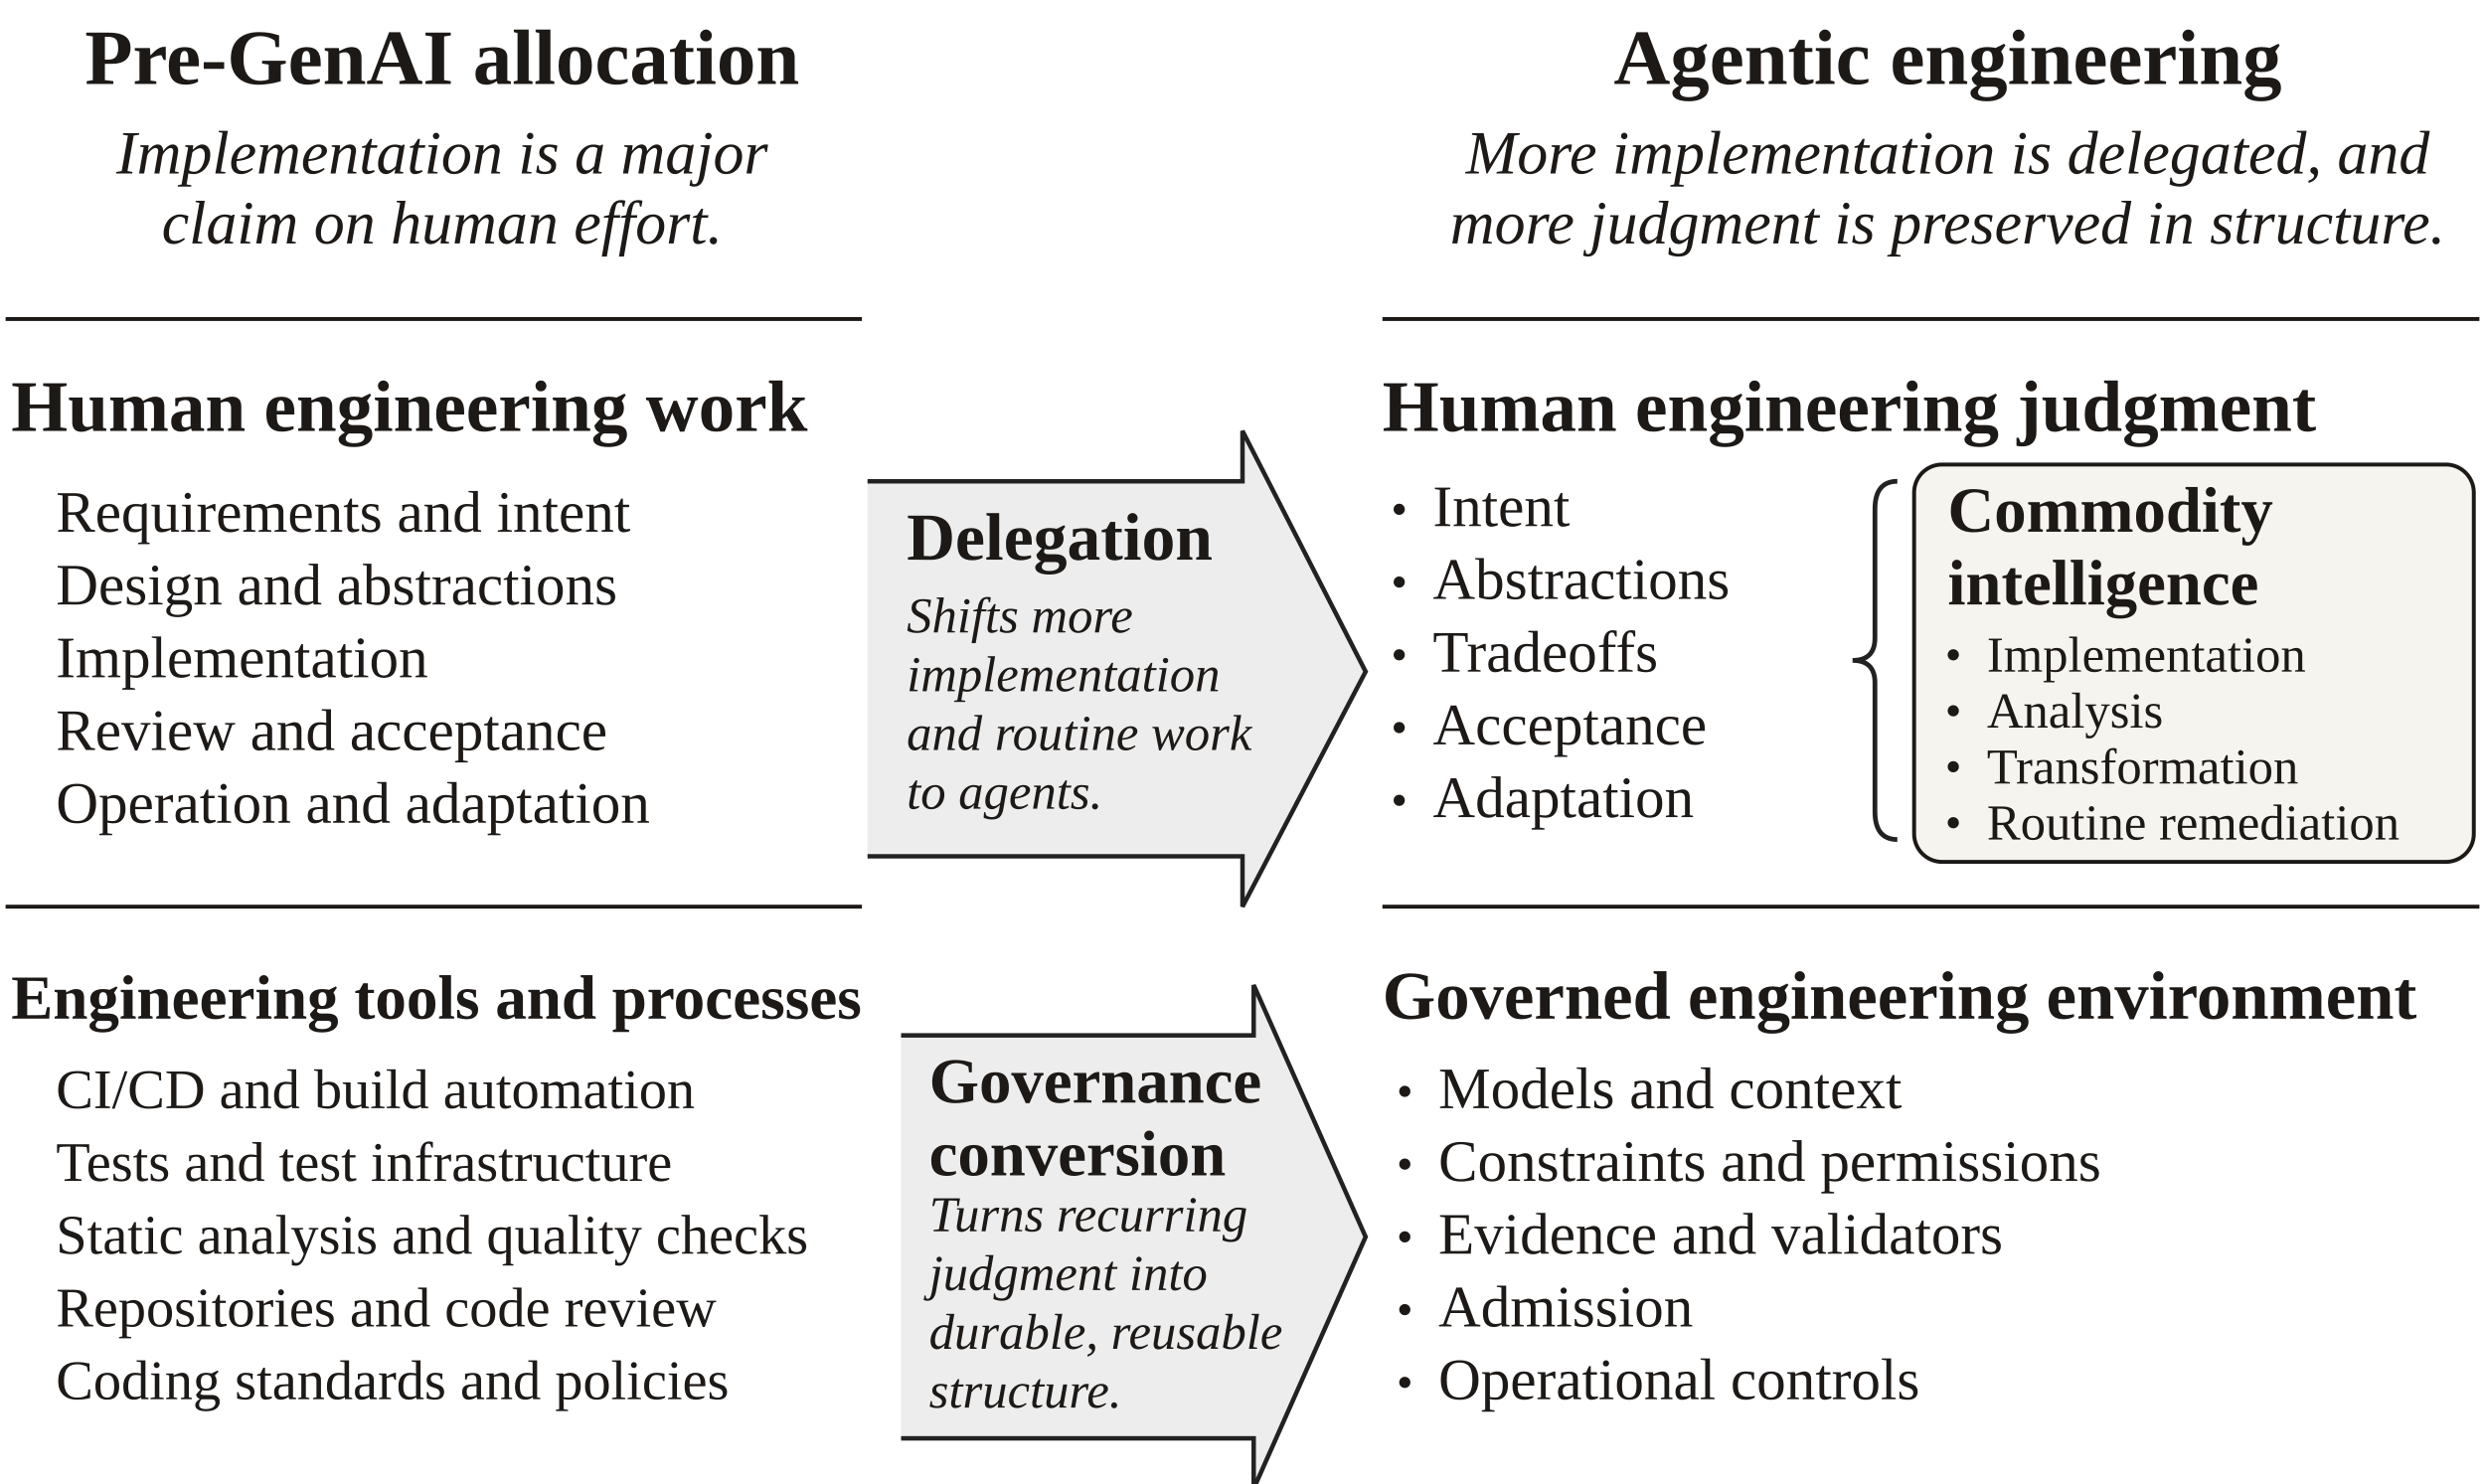
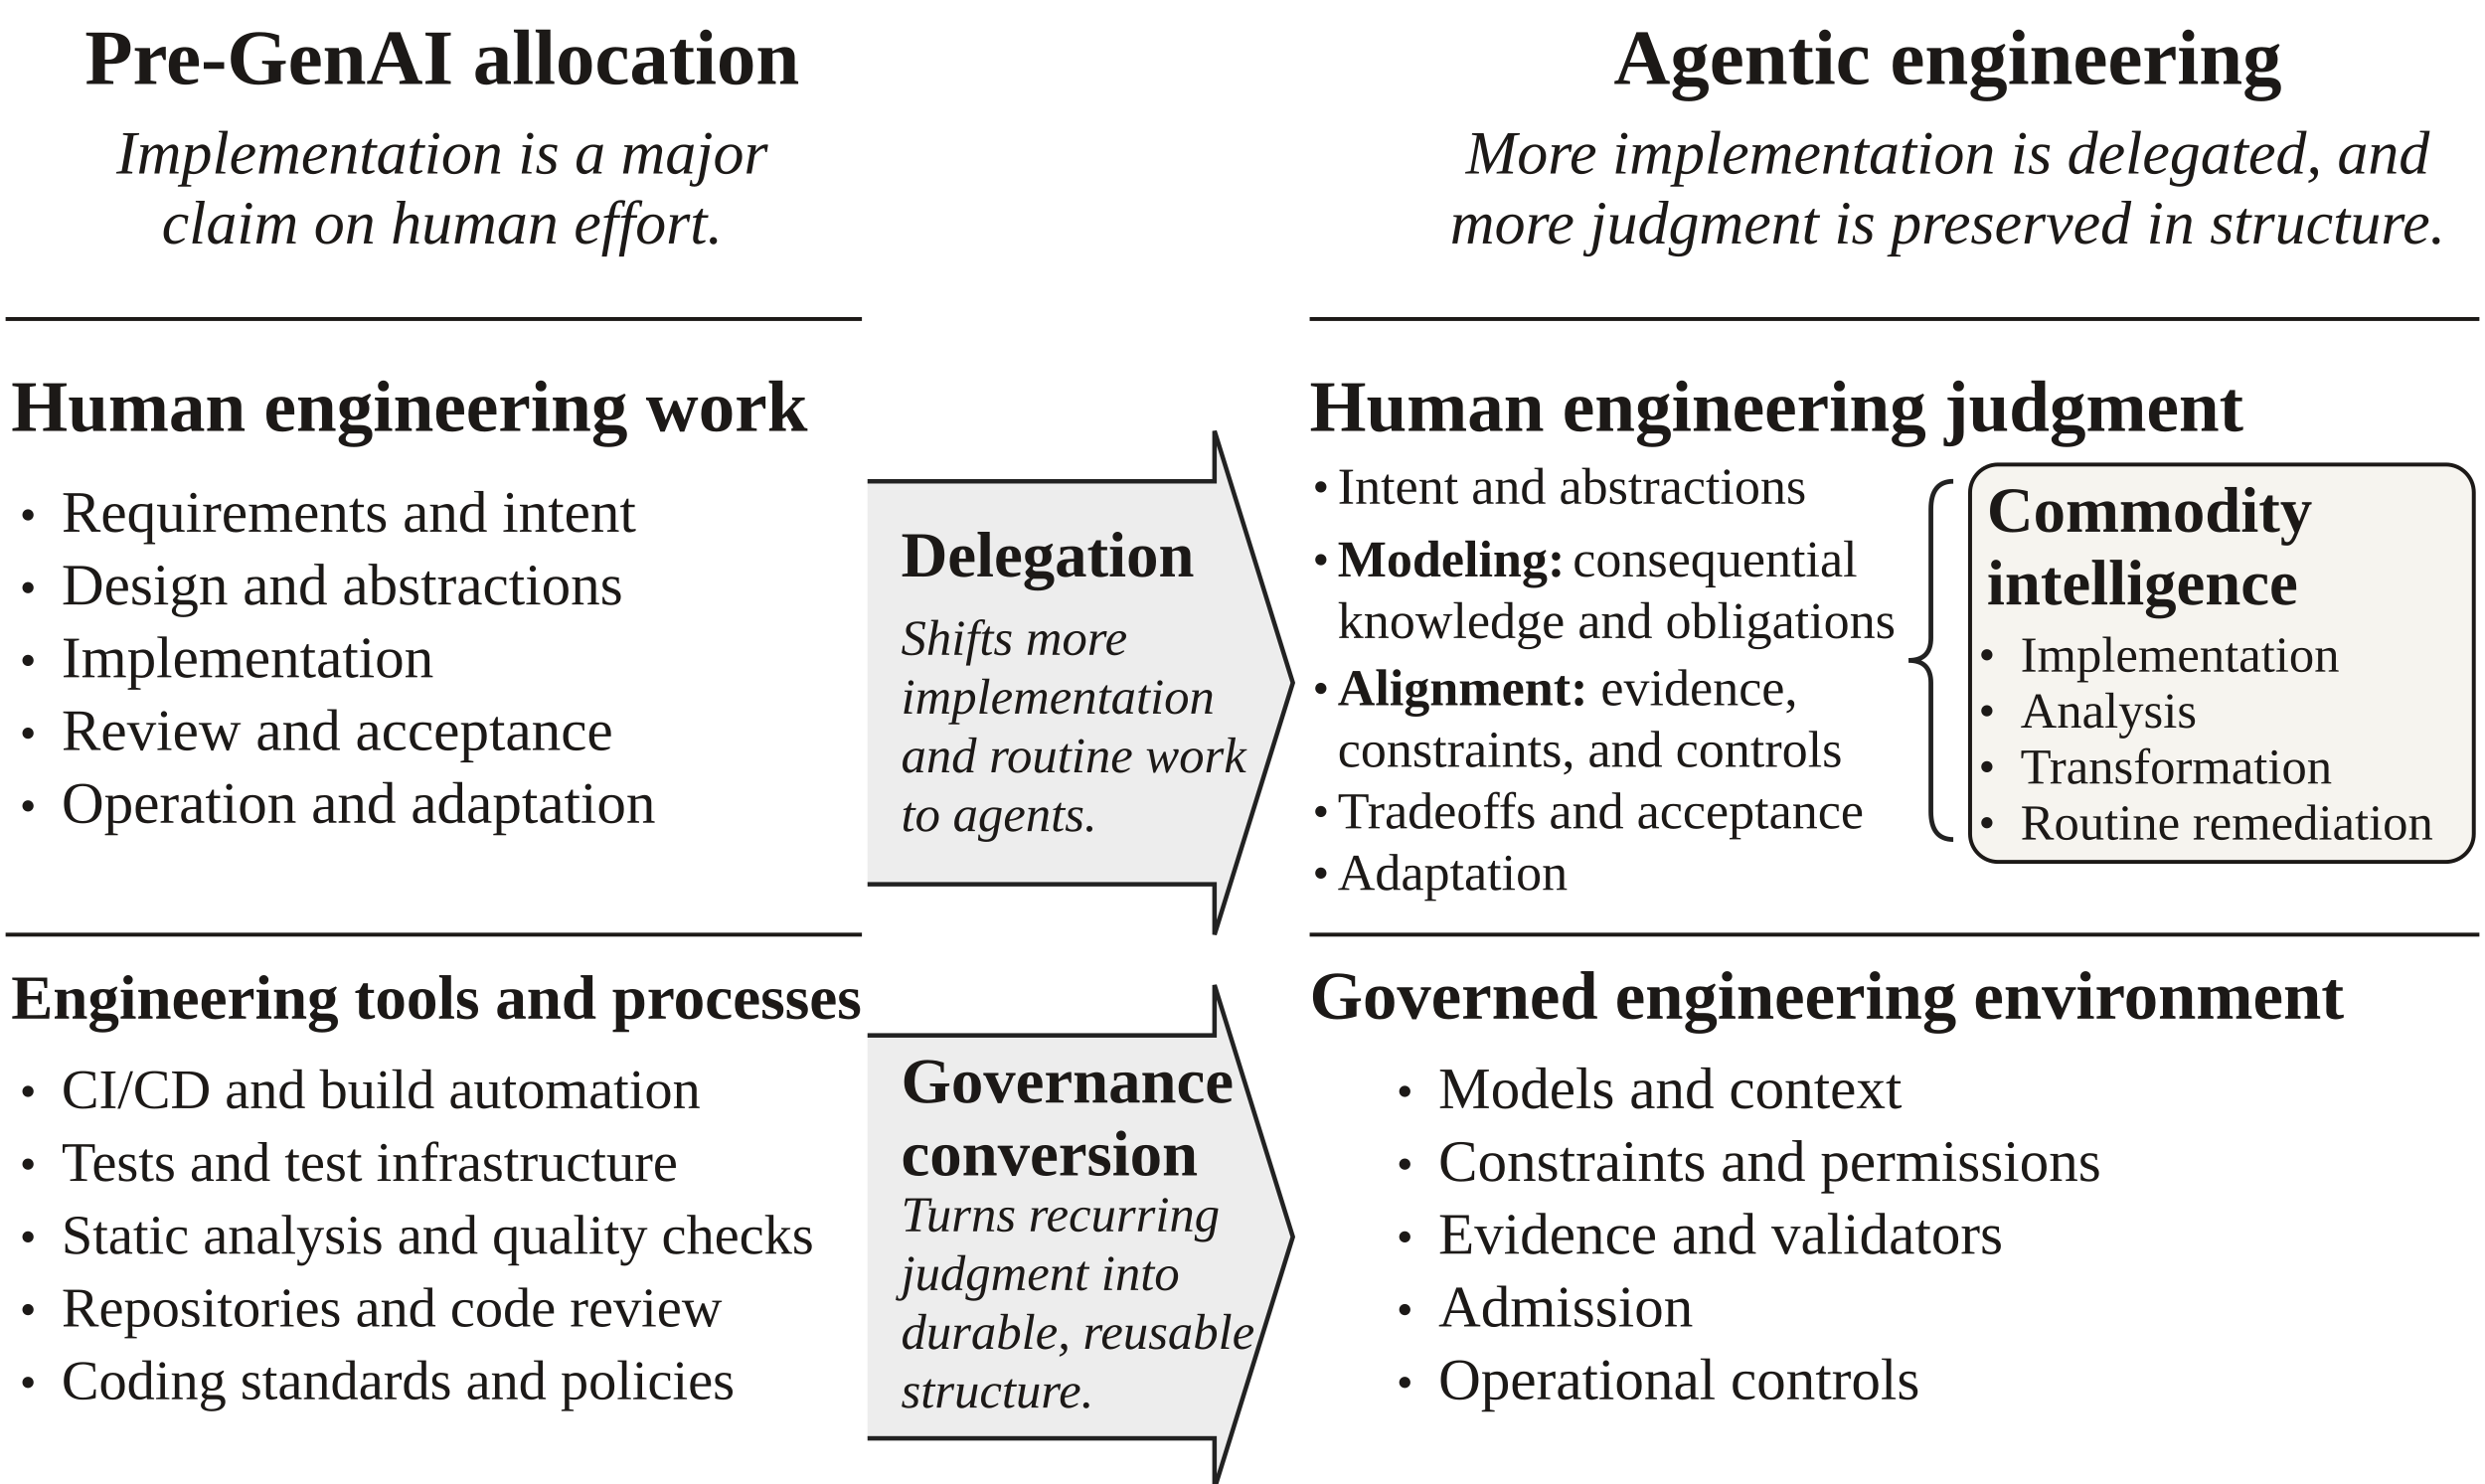
<svg xmlns="http://www.w3.org/2000/svg" width="888" height="530" viewBox="0 0 444 265" role="img" aria-labelledby="title desc" font-family="Source Sans 3, sans-serif">
  <defs>
    <marker id="arrow" markerWidth="5" markerHeight="5" refX="5" refY="2.5" orient="auto">
      <path d="M0 0 L5 2.5 L0 5 Z" fill="#1c1917" />
    </marker>
  </defs>
  <g fill="#1c1917" font-family="Source Sans 3, sans-serif">
    <text x="79" y="15.0" font-size="14" text-anchor="middle" font-weight="700">Pre-GenAI allocation</text>
    <text x="348" y="15.0" font-size="14" text-anchor="middle" font-weight="700">Agentic engineering</text>
    <text x="79" y="31.0" font-size="11" text-anchor="middle" font-style="italic">Implementation is a major</text>
    <text x="79" y="43.5" font-size="11" text-anchor="middle" font-style="italic">claim on human effort.</text>
    <text x="348" y="31.0" font-size="11" text-anchor="middle" font-style="italic">More implementation is delegated, and</text>
    <text x="348" y="43.5" font-size="11" text-anchor="middle" font-style="italic">more judgment is preserved in structure.</text>
    <path d="M1,57 L154,57" fill="none" stroke="#1c1917" stroke-width="0.7" />
-     <path d="M247,57 L443,57" fill="none" stroke="#1c1917" stroke-width="0.7" />
-     <path d="M1,162 L154,162" fill="none" stroke="#1c1917" stroke-width="0.7" />
-     <path d="M247,162 L443,162" fill="none" stroke="#1c1917" stroke-width="0.7" />
+     <path d="M234,57 L443,57" fill="none" stroke="#1c1917" stroke-width="0.7" />
+     <path d="M1,167 L154,167" fill="none" stroke="#1c1917" stroke-width="0.7" />
+     <path d="M234,167 L443,167" fill="none" stroke="#1c1917" stroke-width="0.7" />
    <text x="2" y="77.0" font-size="13" text-anchor="start" font-weight="700">Human engineering work</text>
-     <text x="10" y="95.0" font-size="10.5" text-anchor="start">Requirements and intent</text>
-     <text x="10" y="108.0" font-size="10.5" text-anchor="start">Design and abstractions</text>
-     <text x="10" y="121.0" font-size="10.5" text-anchor="start">Implementation</text>
-     <text x="10" y="134.0" font-size="10.5" text-anchor="start">Review and acceptance</text>
-     <text x="10" y="147.0" font-size="10.5" text-anchor="start">Operation and adaptation</text>
-     <text x="247" y="77.0" font-size="13" text-anchor="start" font-weight="700">Human engineering judgment</text>
-     <circle cx="250" cy="91" r="1" />
-     <text x="256" y="94.0" font-size="10.5" text-anchor="start">Intent</text>
-     <circle cx="250" cy="104" r="1" />
-     <text x="256" y="107.0" font-size="10.5" text-anchor="start">Abstractions</text>
-     <circle cx="250" cy="117" r="1" />
-     <text x="256" y="120.0" font-size="10.5" text-anchor="start">Tradeoffs</text>
-     <circle cx="250" cy="130" r="1" />
-     <text x="256" y="133.0" font-size="10.5" text-anchor="start">Acceptance</text>
-     <circle cx="250" cy="143" r="1" />
-     <text x="256" y="146.0" font-size="10.5" text-anchor="start">Adaptation</text>
-     <rect x="342" y="83" width="100" height="71" rx="5" fill="#f6f4ef" stroke="#1c1917" stroke-width="0.7" />
-     <text x="348" y="95.0" font-size="11.5" text-anchor="start" font-weight="700">Commodity</text>
-     <text x="348" y="108.0" font-size="11.5" text-anchor="start" font-weight="700">intelligence</text>
-     <circle cx="349" cy="117" r="1" />
-     <text x="355" y="120.0" font-size="9" text-anchor="start">Implementation</text>
-     <circle cx="349" cy="127" r="1" />
-     <text x="355" y="130.0" font-size="9" text-anchor="start">Analysis</text>
-     <circle cx="349" cy="137" r="1" />
-     <text x="355" y="140.0" font-size="9" text-anchor="start">Transformation</text>
-     <circle cx="349" cy="147" r="1" />
-     <text x="355" y="150.0" font-size="9" text-anchor="start">Routine remediation</text>
-     <path d="M339 86 Q335 86 335 91 L335 114 Q335 118 331 118 Q335 118 335 122 L335 145 Q335 150 339 150" fill="none" stroke="#222" stroke-width=".85" />
-     <polygon points="155,86 222,86 222,77 244,120 222,162 222,153 155,153" fill="#ededed" stroke="none" />
-     <polyline points="155,86 222,86 222,77 244,120 222,162 222,153 155,153" fill="none" stroke="#222" stroke-width=".8" />
-     <text x="162" y="100.0" font-size="12" text-anchor="start" font-weight="700">Delegation</text>
-     <text x="162" y="113.0" font-size="9" text-anchor="start" font-style="italic">Shifts more</text>
-     <text x="162" y="123.5" font-size="9" text-anchor="start" font-style="italic">implementation</text>
-     <text x="162" y="134.0" font-size="9" text-anchor="start" font-style="italic">and routine work</text>
-     <text x="162" y="144.5" font-size="9" text-anchor="start" font-style="italic">to agents.</text>
+     <circle cx="5" cy="92" r="1" />
+     <text x="11" y="95.0" font-size="10.5" text-anchor="start">Requirements and intent</text>
+     <circle cx="5" cy="105" r="1" />
+     <text x="11" y="108.0" font-size="10.5" text-anchor="start">Design and abstractions</text>
+     <circle cx="5" cy="118" r="1" />
+     <text x="11" y="121.0" font-size="10.5" text-anchor="start">Implementation</text>
+     <circle cx="5" cy="131" r="1" />
+     <text x="11" y="134.0" font-size="10.5" text-anchor="start">Review and acceptance</text>
+     <circle cx="5" cy="144" r="1" />
+     <text x="11" y="147.0" font-size="10.5" text-anchor="start">Operation and adaptation</text>
+     <text x="234" y="77.0" font-size="13" text-anchor="start" font-weight="700">Human engineering judgment</text>
+     <circle cx="236" cy="87" r="1" />
+     <circle cx="236" cy="100" r="1" />
+     <circle cx="236" cy="123" r="1" />
+     <circle cx="236" cy="145" r="1" />
+     <circle cx="236" cy="156" r="1" />
+     <text x="239" y="90.0" font-size="9.25" text-anchor="start">Intent and abstractions</text>
+     <text x="239" y="103.0" font-size="9.25" text-anchor="start" font-weight="700">Modeling:</text>
+     <text x="281" y="103.0" font-size="9.25" text-anchor="start">consequential</text>
+     <text x="239" y="114.0" font-size="9.25" text-anchor="start">knowledge and obligations</text>
+     <text x="239" y="126.0" font-size="9.25" text-anchor="start" font-weight="700">Alignment:</text>
+     <text x="286" y="126.0" font-size="9.25" text-anchor="start">evidence,</text>
+     <text x="239" y="137.0" font-size="9.25" text-anchor="start">constraints, and controls</text>
+     <text x="239" y="148.0" font-size="9.25" text-anchor="start">Tradeoffs and acceptance</text>
+     <text x="239" y="159.0" font-size="9.25" text-anchor="start">Adaptation</text>
+     <rect x="352" y="83" width="90" height="71" rx="5" fill="#f6f4ef" stroke="#1c1917" stroke-width="0.7" />
+     <text x="355" y="95.0" font-size="11.5" text-anchor="start" font-weight="700">Commodity</text>
+     <text x="355" y="108.0" font-size="11.5" text-anchor="start" font-weight="700">intelligence</text>
+     <circle cx="355" cy="117" r="1" />
+     <text x="361" y="120.0" font-size="9" text-anchor="start">Implementation</text>
+     <circle cx="355" cy="127" r="1" />
+     <text x="361" y="130.0" font-size="9" text-anchor="start">Analysis</text>
+     <circle cx="355" cy="137" r="1" />
+     <text x="361" y="140.0" font-size="9" text-anchor="start">Transformation</text>
+     <circle cx="355" cy="147" r="1" />
+     <text x="361" y="150.0" font-size="9" text-anchor="start">Routine remediation</text>
+     <g transform="translate(10 0)">
+       <path d="M339 86 Q335 86 335 91 L335 114 Q335 118 331 118 Q335 118 335 122 L335 145 Q335 150 339 150" fill="none" stroke="#222" stroke-width=".85" />
+     </g>
+     <polygon points="155,86 217,86 217,77 231,122 217,167 217,158 155,158" fill="#ededed" stroke="none" />
+     <polyline points="155,86 217,86 217,77 231,122 217,167 217,158 155,158" fill="none" stroke="#222" stroke-width=".8" />
+     <text x="161" y="103.0" font-size="11.5" text-anchor="start" font-weight="700">Delegation</text>
+     <text x="161" y="117.0" font-size="9" text-anchor="start" font-style="italic">Shifts more</text>
+     <text x="161" y="127.5" font-size="9" text-anchor="start" font-style="italic">implementation</text>
+     <text x="161" y="138.0" font-size="9" text-anchor="start" font-style="italic">and routine work</text>
+     <text x="161" y="148.5" font-size="9" text-anchor="start" font-style="italic">to agents.</text>
    <text x="2" y="182.0" font-size="11.2" text-anchor="start" font-weight="700">Engineering tools and processes</text>
-     <text x="10" y="198.0" font-size="10" text-anchor="start">CI/CD and build automation</text>
-     <text x="10" y="211.0" font-size="10" text-anchor="start">Tests and test infrastructure</text>
-     <text x="10" y="224.0" font-size="10" text-anchor="start">Static analysis and quality checks</text>
-     <text x="10" y="237.0" font-size="10" text-anchor="start">Repositories and code review</text>
-     <text x="10" y="250.0" font-size="10" text-anchor="start">Coding standards and policies</text>
-     <text x="247" y="182.0" font-size="12.2" text-anchor="start" font-weight="700">Governed engineering environment</text>
+     <circle cx="5" cy="195" r="1" />
+     <text x="11" y="198.0" font-size="10" text-anchor="start">CI/CD and build automation</text>
+     <circle cx="5" cy="208" r="1" />
+     <text x="11" y="211.0" font-size="10" text-anchor="start">Tests and test infrastructure</text>
+     <circle cx="5" cy="221" r="1" />
+     <text x="11" y="224.0" font-size="10" text-anchor="start">Static analysis and quality checks</text>
+     <circle cx="5" cy="234" r="1" />
+     <text x="11" y="237.0" font-size="10" text-anchor="start">Repositories and code review</text>
+     <circle cx="5" cy="247" r="1" />
+     <text x="11" y="250.0" font-size="10" text-anchor="start">Coding standards and policies</text>
+     <text x="234" y="182.0" font-size="12.2" text-anchor="start" font-weight="700">Governed engineering environment</text>
    <circle cx="251" cy="195" r="1" />
    <text x="257" y="198.0" font-size="10.5" text-anchor="start">Models and context</text>
    <circle cx="251" cy="208" r="1" />
    <text x="257" y="211.0" font-size="10.5" text-anchor="start">Constraints and permissions</text>
    <circle cx="251" cy="221" r="1" />
    <text x="257" y="224.0" font-size="10.5" text-anchor="start">Evidence and validators</text>
    <circle cx="251" cy="234" r="1" />
    <text x="257" y="237.0" font-size="10.5" text-anchor="start">Admission</text>
    <circle cx="251" cy="247" r="1" />
    <text x="257" y="250.0" font-size="10.5" text-anchor="start">Operational controls</text>
-     <polygon points="161,185 224,185 224,176 244,221 224,266 224,257 161,257" fill="#ededed" stroke="none" />
-     <polyline points="161,185 224,185 224,176 244,221 224,266 224,257 161,257" fill="none" stroke="#222" stroke-width=".8" />
-     <text x="166" y="197.0" font-size="11.5" text-anchor="start" font-weight="700">Governance</text>
-     <text x="166" y="210.0" font-size="11.5" text-anchor="start" font-weight="700">conversion</text>
-     <text x="166" y="220.0" font-size="9" text-anchor="start" font-style="italic">Turns recurring</text>
-     <text x="166" y="230.5" font-size="9" text-anchor="start" font-style="italic">judgment into</text>
-     <text x="166" y="241.0" font-size="9" text-anchor="start" font-style="italic">durable, reusable</text>
-     <text x="166" y="251.5" font-size="9" text-anchor="start" font-style="italic">structure.</text>
+     <polygon points="155,185 217,185 217,176 231,221 217,266 217,257 155,257" fill="#ededed" stroke="none" />
+     <polyline points="155,185 217,185 217,176 231,221 217,266 217,257 155,257" fill="none" stroke="#222" stroke-width=".8" />
+     <text x="161" y="197.0" font-size="11.5" text-anchor="start" font-weight="700">Governance</text>
+     <text x="161" y="210.0" font-size="11.5" text-anchor="start" font-weight="700">conversion</text>
+     <text x="161" y="220.0" font-size="9" text-anchor="start" font-style="italic">Turns recurring</text>
+     <text x="161" y="230.5" font-size="9" text-anchor="start" font-style="italic">judgment into</text>
+     <text x="161" y="241.0" font-size="9" text-anchor="start" font-style="italic">durable, reusable</text>
+     <text x="161" y="251.5" font-size="9" text-anchor="start" font-style="italic">structure.</text>
  </g>
</svg>
